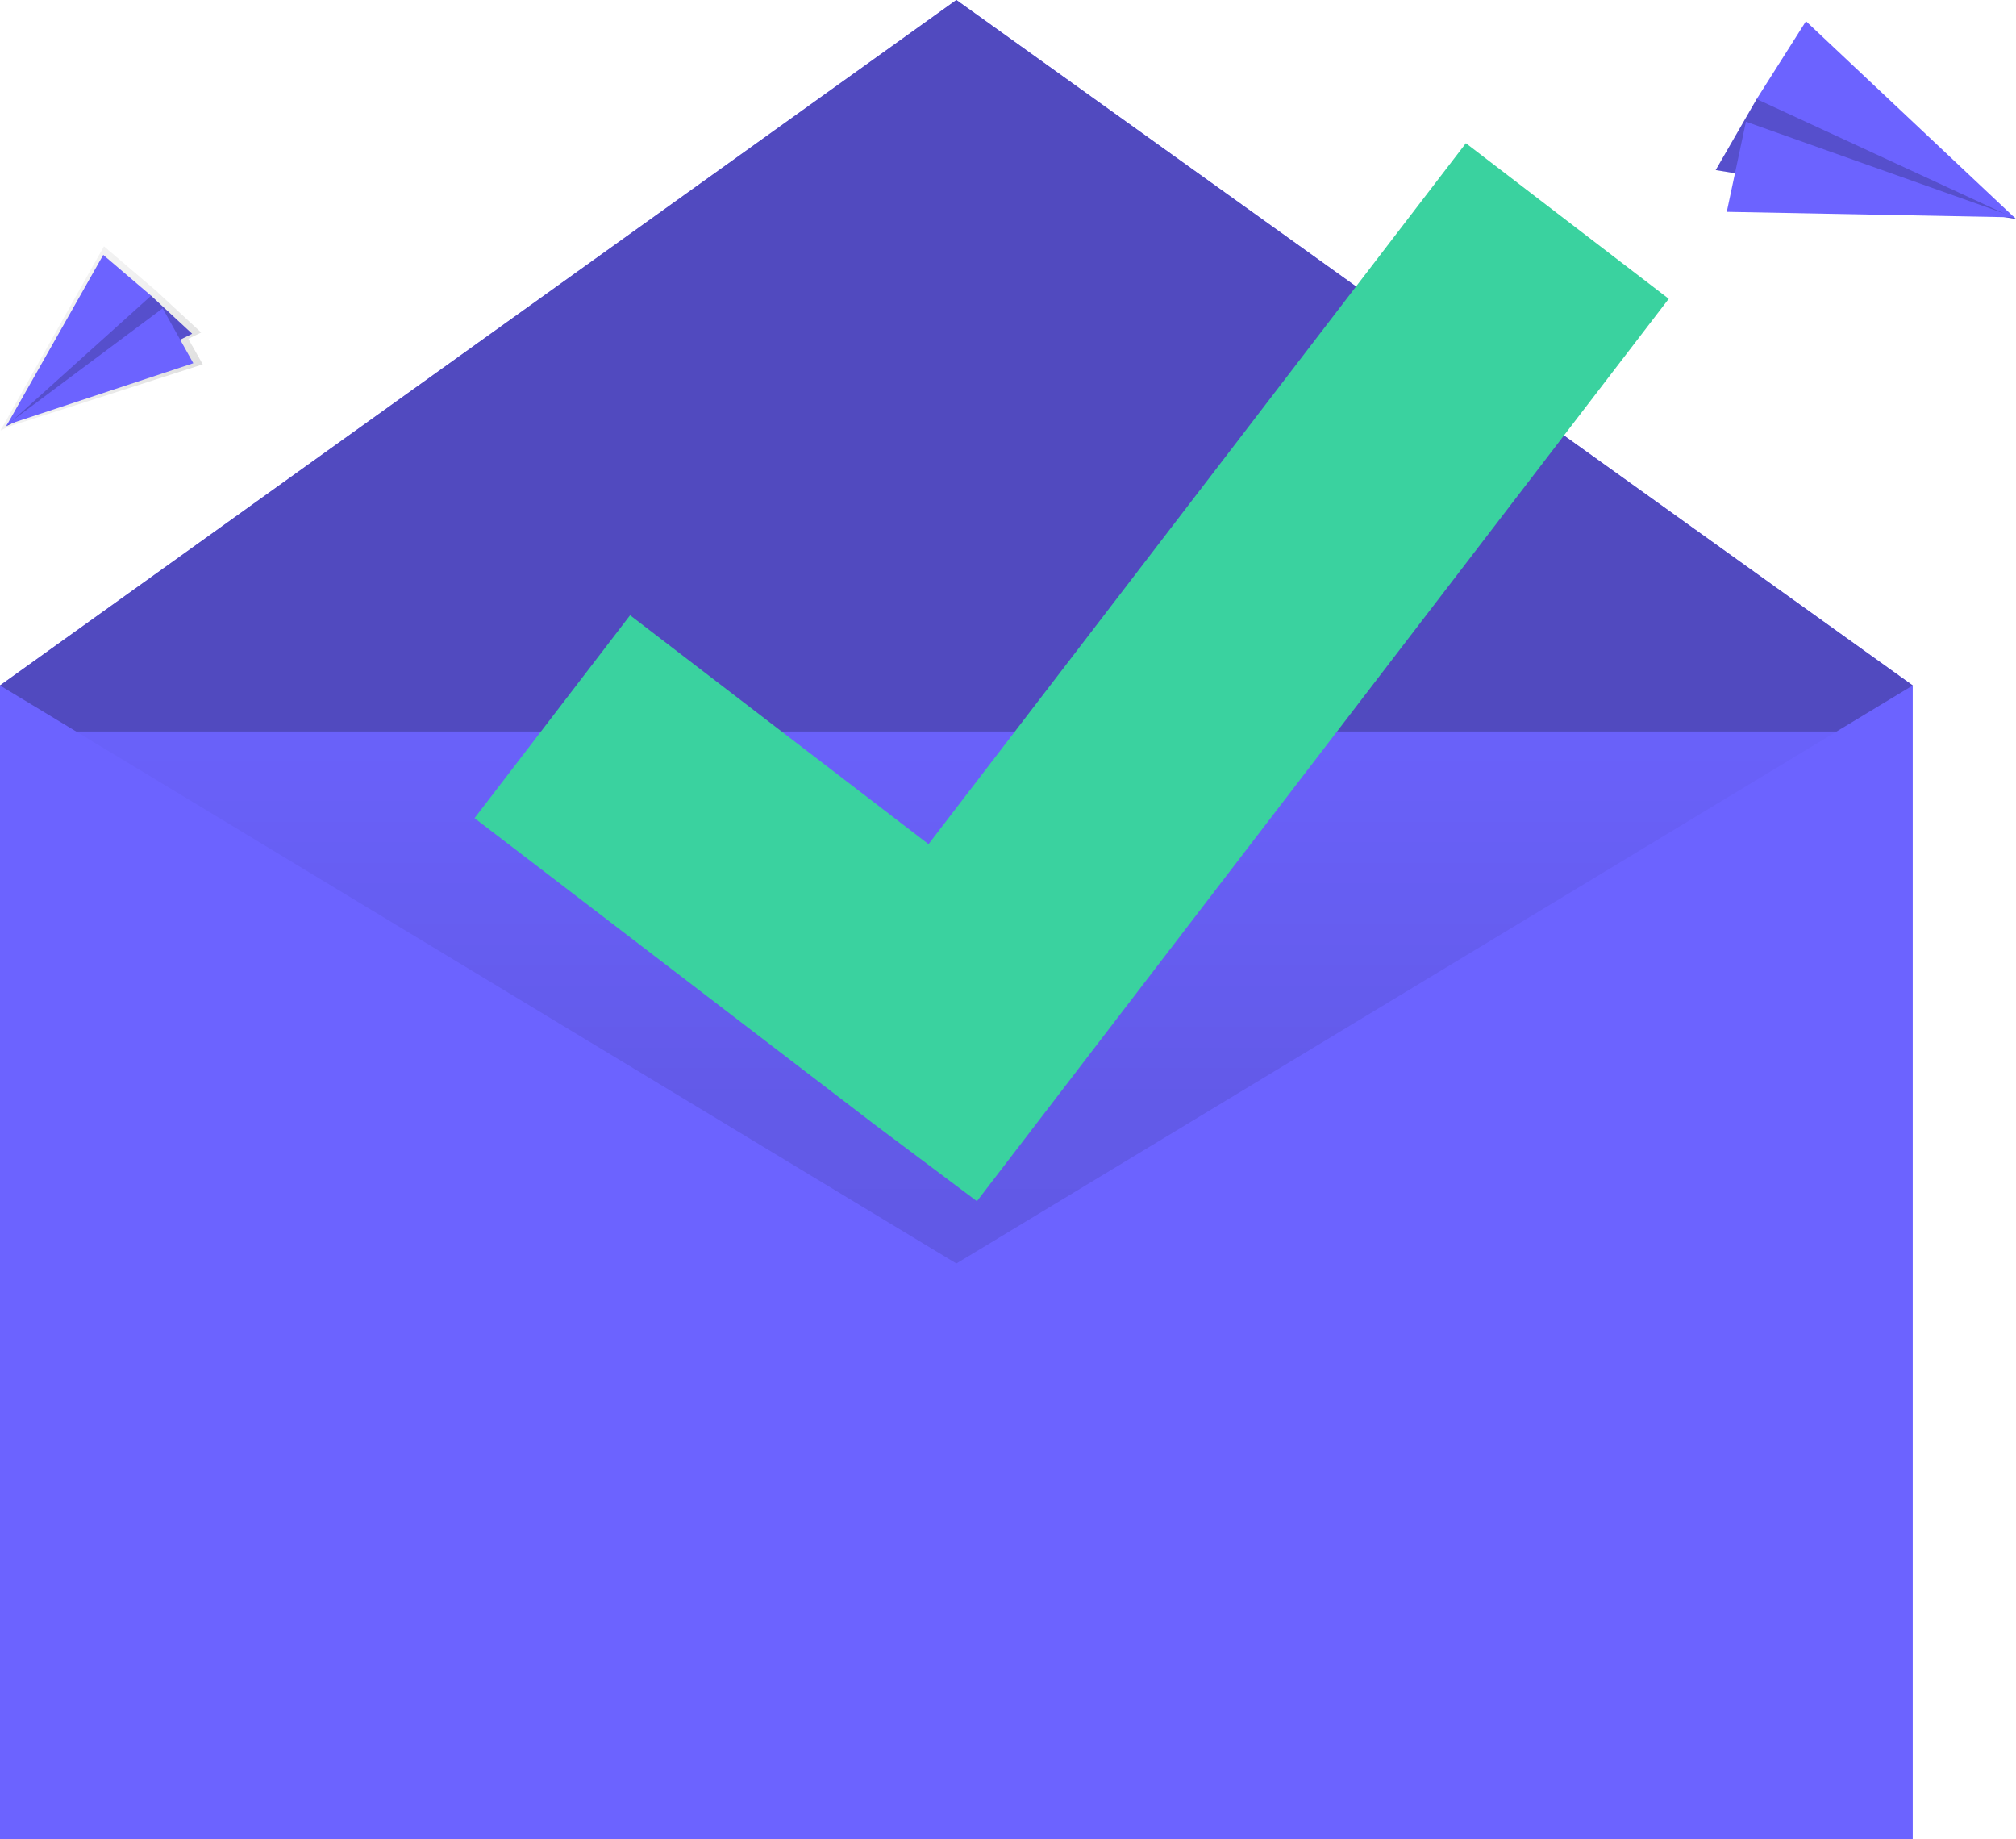
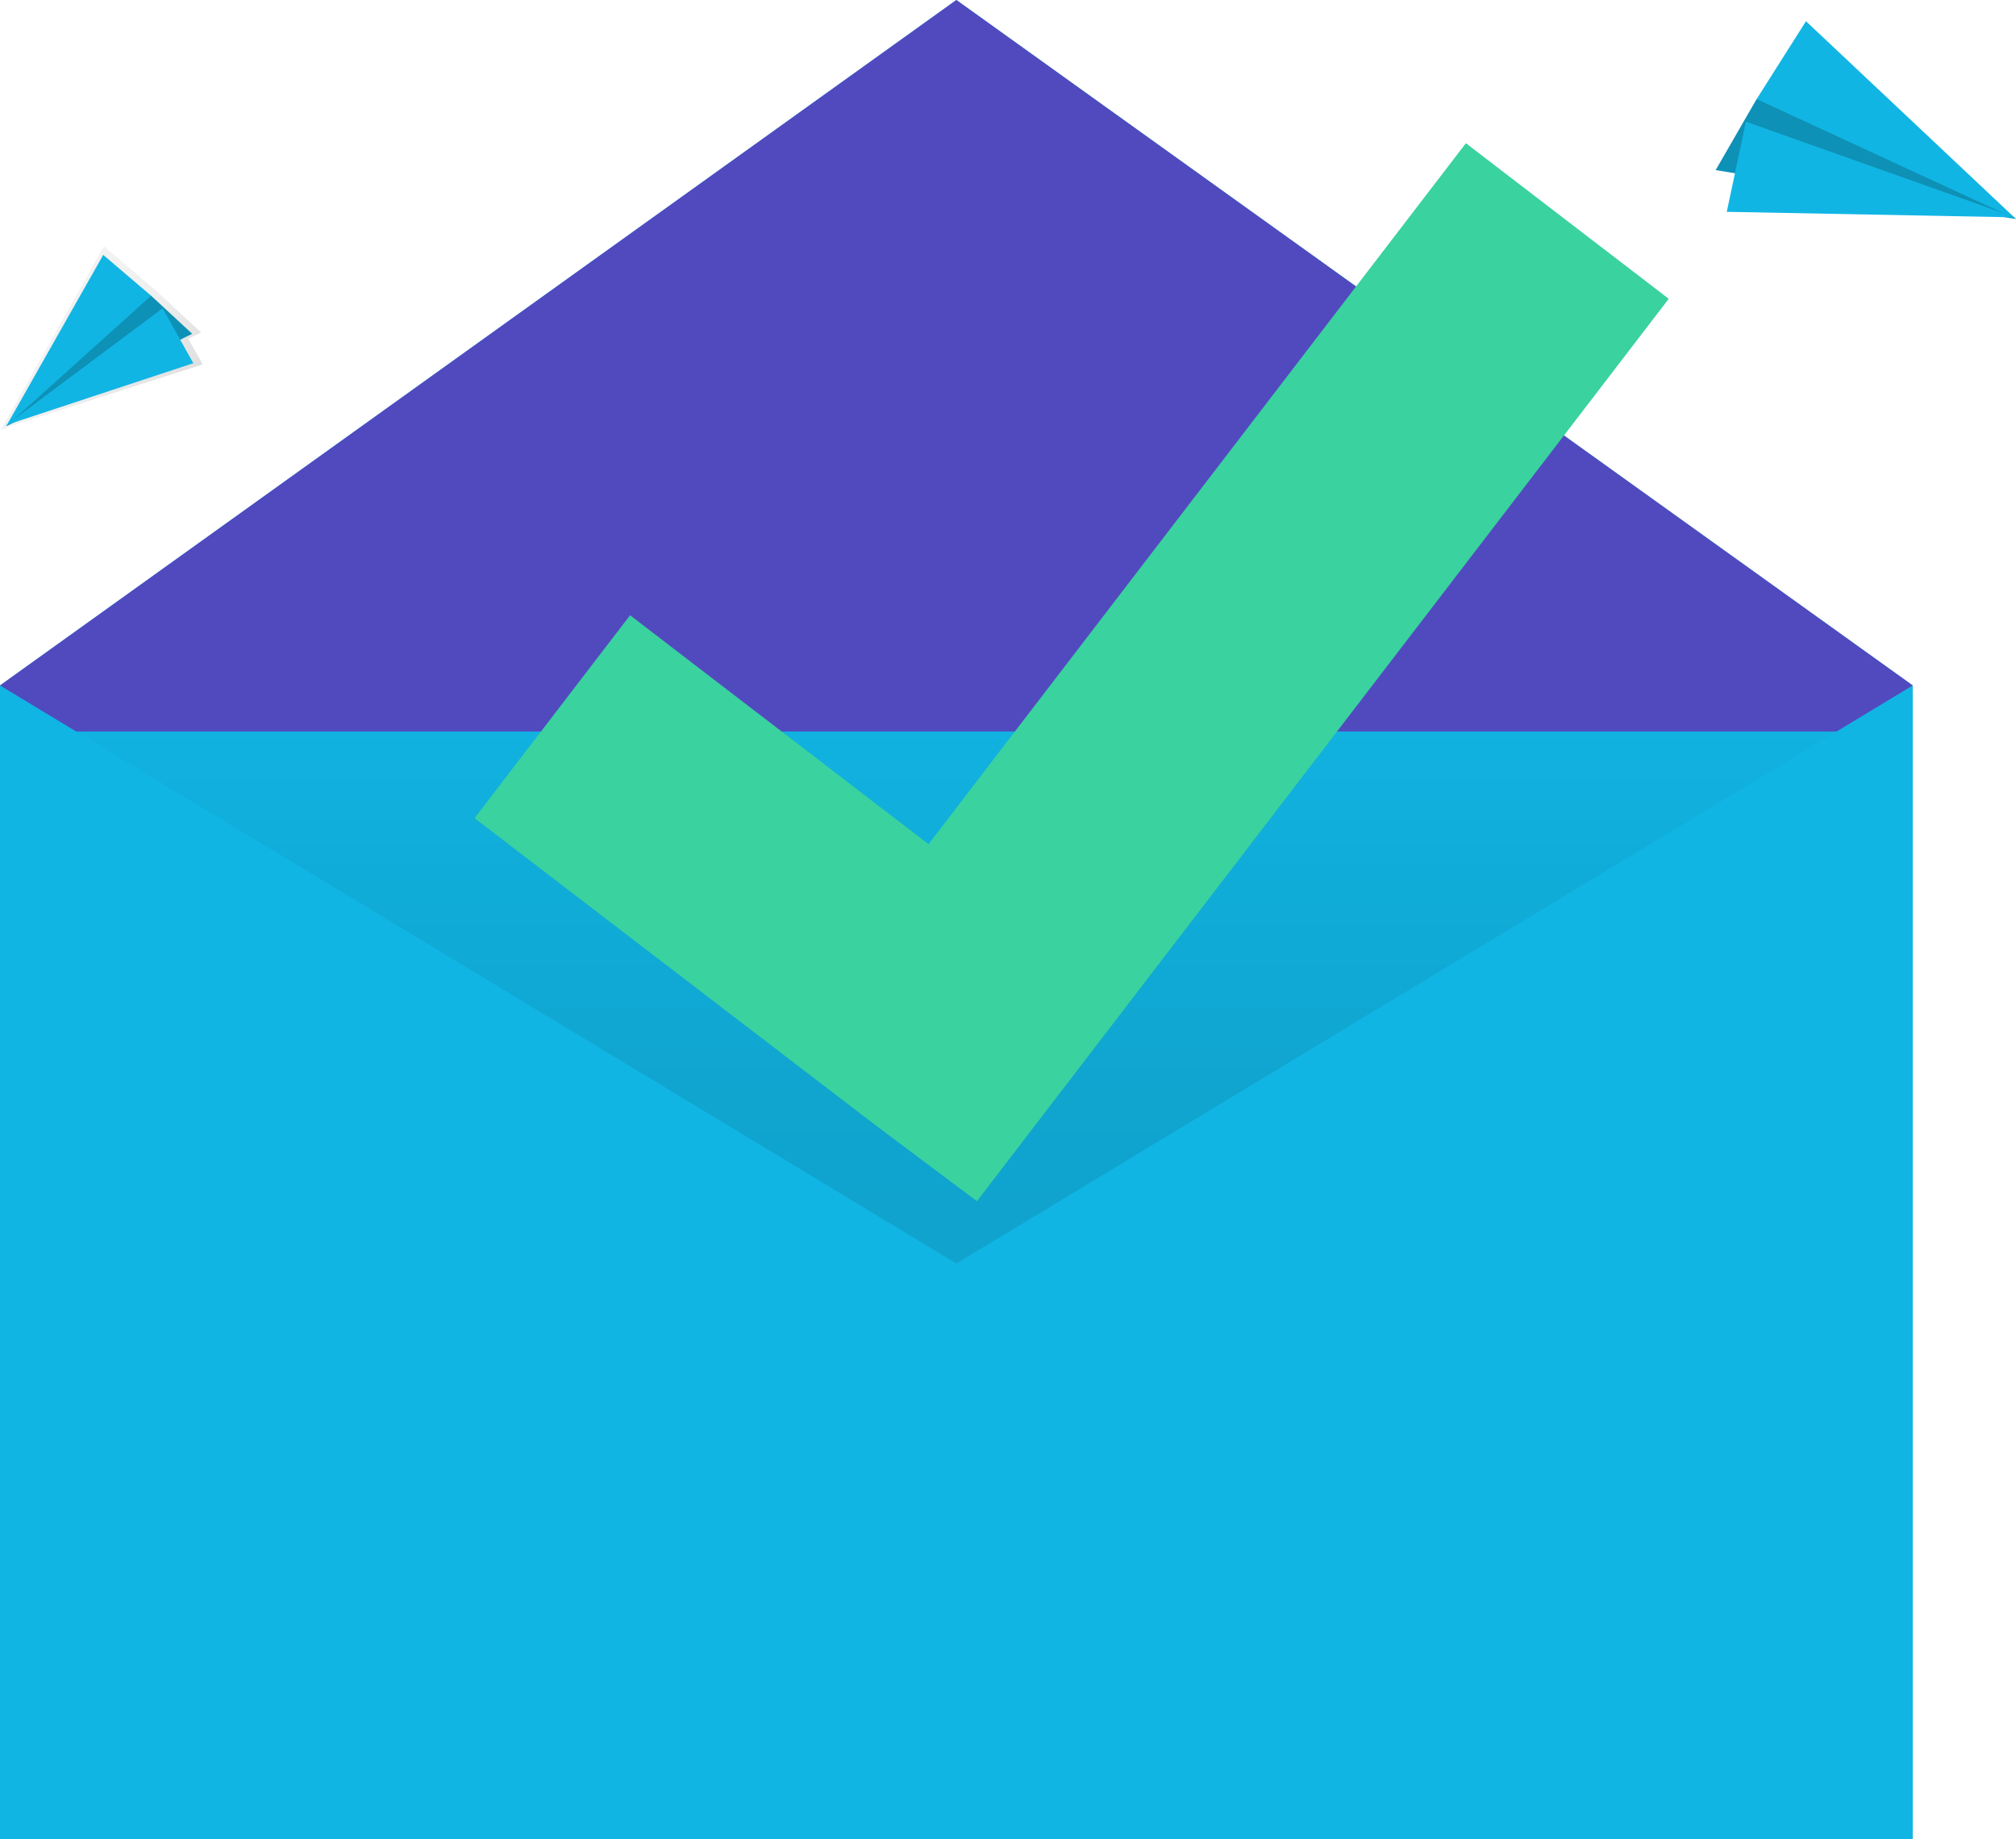
<svg xmlns="http://www.w3.org/2000/svg" id="fd577a60-d552-4fe8-bffb-d9cccd3352c0" data-name="Layer 1" width="788.382" height="719" viewBox="0 0 788.382 719">
  <defs>
    <linearGradient id="aeee3e51-5d06-43ae-b234-e7a12d326f50" x1="365" y1="605" x2="365" y2="286" gradientUnits="userSpaceOnUse">
      <stop offset="0" stop-opacity="0.12" />
      <stop offset="0.551" stop-opacity="0.09" />
      <stop offset="1" stop-opacity="0.02" />
    </linearGradient>
    <linearGradient id="acb63a3b-00bb-44a8-8877-bb0607d49a63" x1="1117.619" y1="-43.058" x2="1117.619" y2="-102.405" gradientTransform="matrix(-0.64881, 0.76095, 0.76095, 0.64881, 817.4049, -656.8557)" gradientUnits="userSpaceOnUse">
      <stop offset="0" stop-color="gray" stop-opacity="0.25" />
      <stop offset="0.535" stop-color="gray" stop-opacity="0.12" />
      <stop offset="1" stop-color="gray" stop-opacity="0.1" />
    </linearGradient>
  </defs>
-   <polygon points="125 410 0 268 374 0 748 268 621 410 125 410" fill="#6c63ff" />
+   <polygon points="125 410 0 268 374 0 748 268 621 410 125 410" fill="#11B5E4" />
  <polygon points="125 410 0 268 374 0 748 268 621 410 125 410" fill="#514abf" />
-   <rect y="286" width="730" height="319" fill="#6c63ff" />
+   <rect y="286" width="730" height="319" fill="#11B5E4" />
  <rect y="286" width="730" height="319" fill="url(#aeee3e51-5d06-43ae-b234-e7a12d326f50)" />
-   <polygon points="748 719 0 719 0 268 374 494 748 268 748 719" fill="#6c63ff" />
+   <polygon points="748 719 0 719 0 268 374 494 748 268 748 719" fill="#11B5E4" />
  <polygon points="652.582 116.818 573.252 55.99 363.113 330.042 246.402 240.55 185.573 319.879 341.938 439.598 341.938 439.598 382.036 469.649 652.582 116.818" fill="#3ad29f" />
  <polygon points="3.153 166.882 0.179 168.334 0.521 167.726 0.26 167.81 0.626 167.539 40.653 96.307 61.114 113.753 78.667 130.004 73.627 132.465 79.293 142.459 3.153 166.882" fill="url(#acb63a3b-00bb-44a8-8877-bb0607d49a63)" />
-   <polygon points="59.087 115.617 75.131 130.493 2.411 166.646 41.11 117.046 59.087 115.617" fill="#6c63ff" />
+   <polygon points="59.087 115.617 75.131 130.493 2.411 166.646 41.11 117.046 59.087 115.617" fill="#11B5E4" />
  <polygon points="59.087 115.617 75.131 130.493 2.411 166.646 41.11 117.046 59.087 115.617" opacity="0.2" />
-   <polygon points="40.373 99.66 2.411 166.646 59.087 115.617 40.373 99.66" fill="#6c63ff" />
-   <polygon points="75.599 142.01 2.489 166.16 63.604 120.539 75.599 142.01" fill="#6c63ff" />
-   <polygon points="686.959 38.73 670.942 66.499 788.382 85.622 712.742 32.949 686.959 38.73" fill="#6c63ff" />
+   <polygon points="40.373 99.66 2.411 166.646 59.087 115.617 40.373 99.66" fill="#11B5E4" />
+   <polygon points="75.599 142.01 2.489 166.16 63.604 120.539 75.599 142.01" fill="#11B5E4" />
+   <polygon points="686.959 38.73 670.942 66.499 788.382 85.622 712.742 32.949 686.959 38.73" fill="#11B5E4" />
  <polygon points="686.959 38.73 670.942 66.499 788.382 85.622 712.742 32.949 686.959 38.73" opacity="0.2" />
-   <polygon points="706.247 8.293 788.382 85.622 686.959 38.73 706.247 8.293" fill="#6c63ff" />
-   <polygon points="675.274 82.821 788.062 84.976 682.769 47.576 675.274 82.821" fill="#6c63ff" />
+   <polygon points="706.247 8.293 788.382 85.622 686.959 38.73 706.247 8.293" fill="#11B5E4" />
+   <polygon points="675.274 82.821 788.062 84.976 682.769 47.576 675.274 82.821" fill="#11B5E4" />
</svg>
